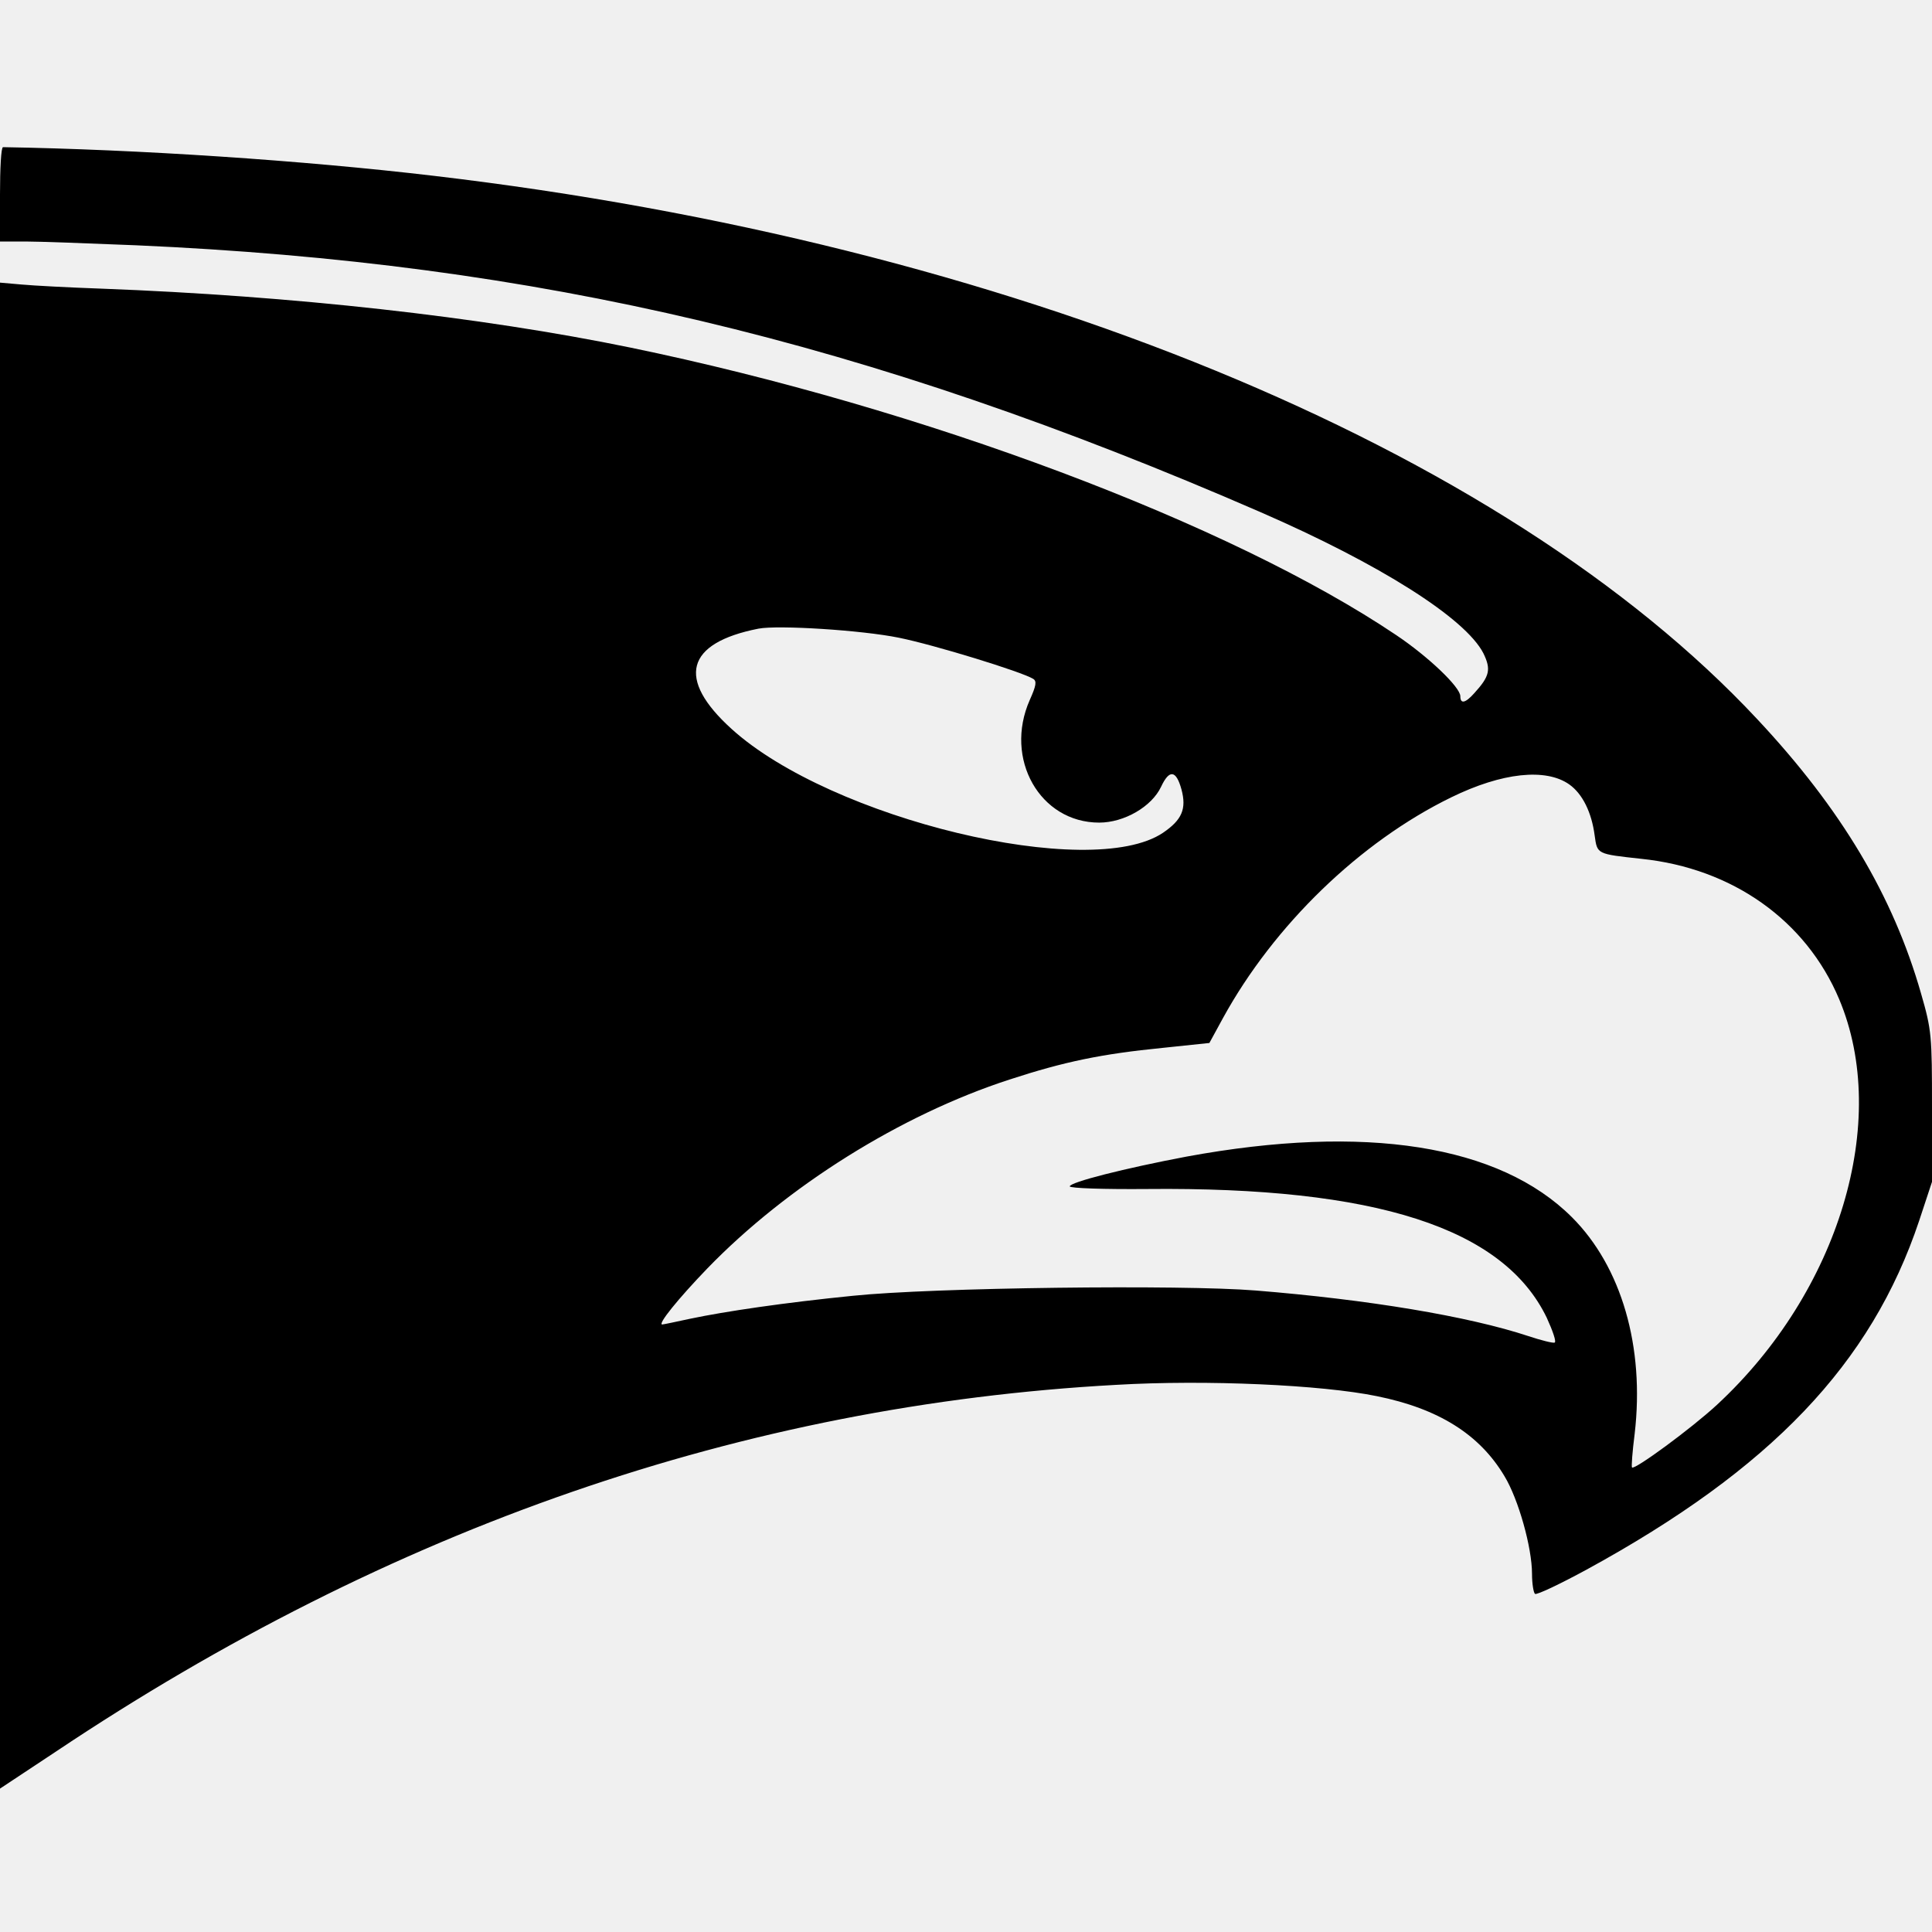
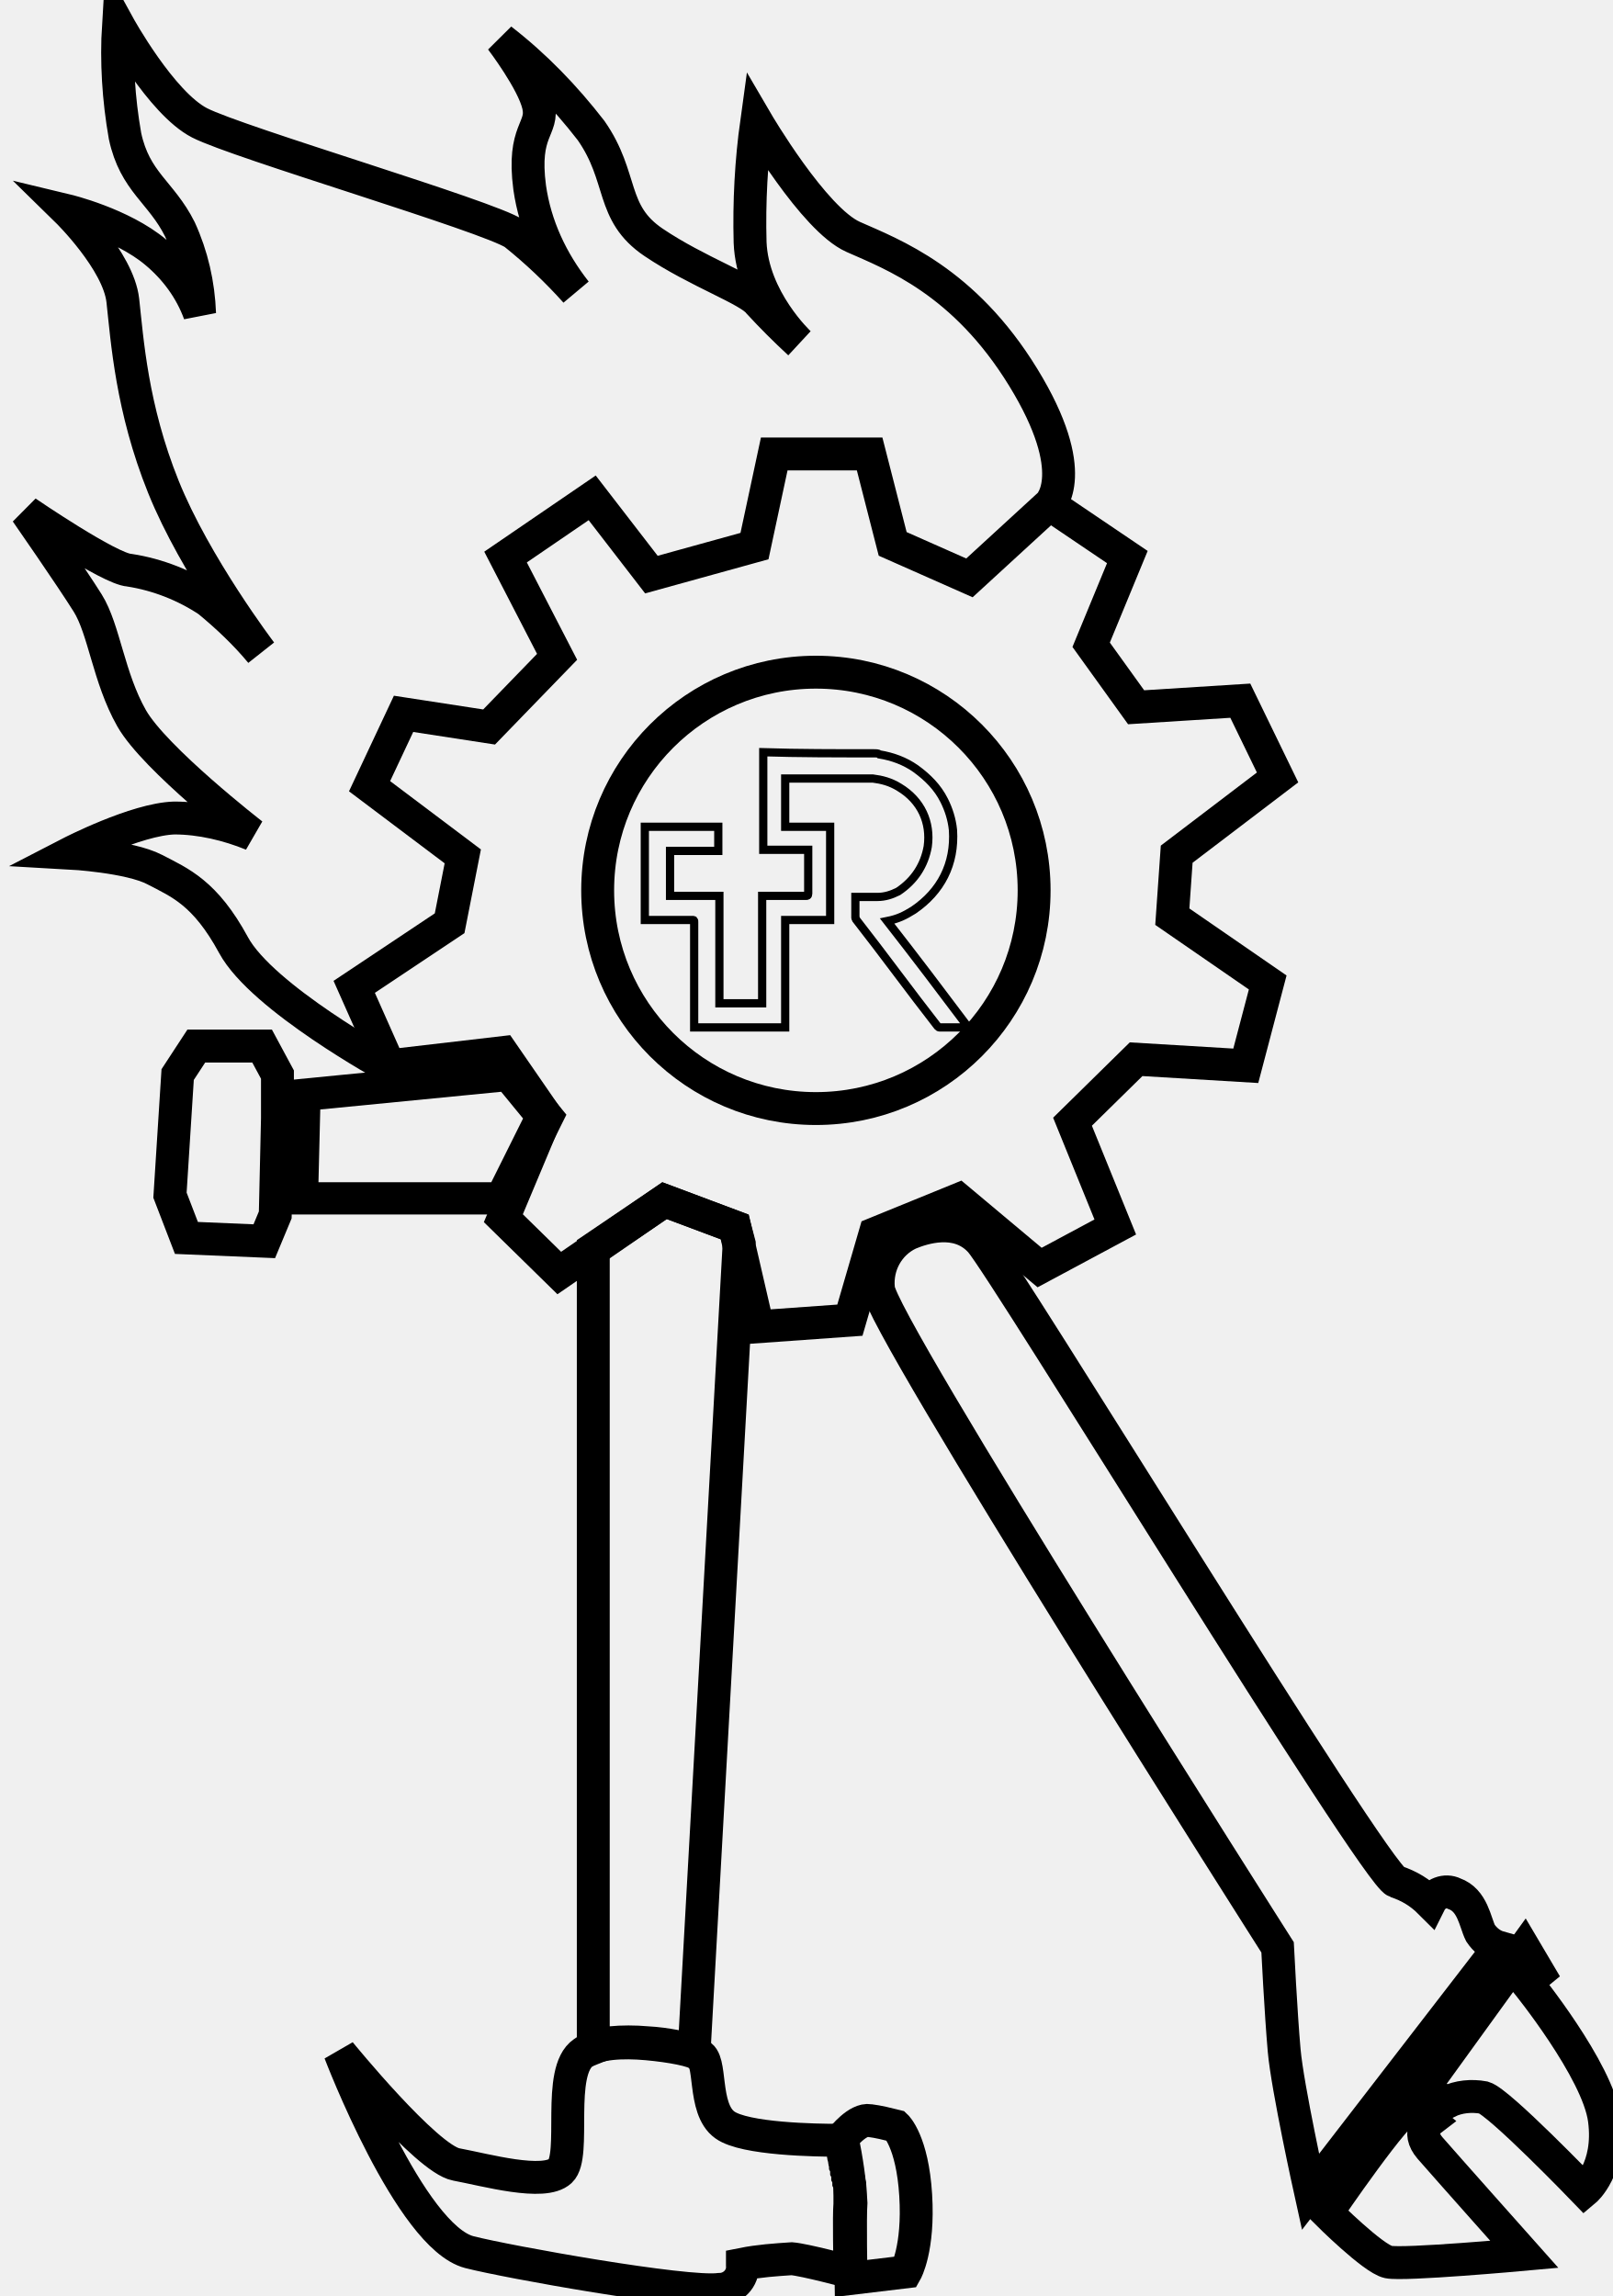
- <svg xmlns="http://www.w3.org/2000/svg" version="1.0" width="512pt" height="512pt" viewBox="0 0 512 512" preserveAspectRatio="xMidYMid meet">
-   <g transform="translate(0,512) scale(0.1,-0.1)" fill="#000000" stroke="none">
-     <path d="M0 4605 l0 -125 68 0 c37 0 168 -5 292 -10 1066 -47 1934 -252 2980 -707 317 -138 543 -281 591 -374 21 -43 17 -61 -24 -106 -24 -27 -37 -29 -37 -8 0 24 -85 105 -170 162 -440 296 -1255 602 -2030 762 -399 82 -896 137 -1400 156 -85 3 -181 8 -213 11 l-57 5 0 -1996 0 -1995 148 98 c888 594 1824 918 2810 972 239 14 545 0 691 -30 163 -33 272 -101 338 -212 37 -61 73 -189 73 -259 0 -26 4 -50 8 -53 5 -3 66 26 136 64 489 267 755 545 882 925 l34 103 0 198 c0 190 -1 204 -29 301 -74 259 -212 490 -434 727 -675 723 -1986 1261 -3507 1440 -347 41 -783 70 -1142 76 -5 0 -8 -56 -8 -125z m2382 -1175 c94 -19 325 -90 356 -109 10 -6 8 -18 -9 -56 -69 -156 27 -325 184 -325 66 0 139 42 164 95 22 47 40 44 54 -7 14 -52 1 -81 -49 -115 -192 -129 -879 36 -1143 275 -147 133 -122 228 71 266 52 10 274 -4 372 -24z m1777 -389 c35 -25 59 -74 67 -135 7 -50 5 -49 124 -62 241 -25 436 -163 524 -372 136 -323 0 -775 -324 -1075 -67 -62 -218 -173 -225 -166 -2 2 1 42 7 89 27 231 -35 443 -166 574 -192 192 -548 248 -1021 161 -164 -31 -310 -68 -310 -79 0 -5 92 -8 205 -7 606 6 944 -103 1059 -341 16 -35 26 -64 21 -66 -4 -2 -36 6 -69 17 -160 53 -426 97 -723 121 -196 16 -857 8 -1068 -14 -180 -18 -337 -41 -432 -61 -37 -8 -70 -15 -73 -15 -13 0 42 68 119 148 211 218 512 407 801 501 147 48 245 68 406 84 l124 13 36 66 c135 246 363 467 605 585 135 66 251 78 313 34z" />
+ <svg xmlns="http://www.w3.org/2000/svg" width="196" height="279.2" version="1.1" viewBox="0 0 196 279.2" xml:space="preserve" id="svg356">
+   <defs id="defs92">
+     <clipPath id="clipPath23">
+       <path d="m0 209.4h147v-209.4h-147z" id="path2" />
+     </clipPath>
+     <clipPath id="clipPath31">
+       <path d="m30.6 111.7h19.2v-13.7h-19.2z" id="path5" />
+     </clipPath>
+     <clipPath id="clipPath51">
+       <path d="m0 209.4h147v-209.4h-147z" id="path8" />
+     </clipPath>
+     <clipPath id="clipPath59">
+       <path d="m15.5 114h9.8v-17.8h-9.8z" id="path11" />
+     </clipPath>
+     <clipPath id="clipPath79">
+       <path d="m0 209.4h147v-209.4h-147z" id="path14" />
+     </clipPath>
+     <clipPath id="clipPath87">
+       <path d="m16.2 111.4h9.1v-4h-9.1z" id="path17" />
+     </clipPath>
+     <clipPath id="clipPath107">
+       <path d="m0 209.4h147v-209.4h-147z" id="path20" />
+     </clipPath>
+     <clipPath id="clipPath115">
+       <path d="m15.5 102.2h9.7v-1.9h-9.7z" id="path23" />
+     </clipPath>
+     <clipPath id="clipPath135">
+       <path d="m0 209.4h147v-209.4h-147z" id="path26" />
+     </clipPath>
+     <clipPath id="clipPath143">
+       <path d="m22.5 113.7h1.6v-17.5h-1.6z" id="path29" />
+     </clipPath>
+     <clipPath id="clipPath163">
+       <path d="m0 209.4h147v-209.4h-147z" id="path32" />
+     </clipPath>
+     <clipPath id="clipPath171">
+       <path d="m25 112.2h5.9v-14h-5.9z" id="path35" />
+     </clipPath>
+     <clipPath id="clipPath191">
+       <path d="m34 108.1h0.5v-6.5h-0.5z" id="path38" />
+     </clipPath>
+     <clipPath id="clipPath211">
+       <path d="m36.3 108.6h0.6v-6.8h-0.6z" id="path41" />
+     </clipPath>
+     <clipPath id="clipPath231">
+       <path d="m39 108.9h0.738v-6.8h-0.738z" id="path44" />
+     </clipPath>
+     <clipPath id="clipPath251">
+       <path d="m44.625 108.5h0.15v-6.3h-0.15z" id="path47" />
+     </clipPath>
+     <clipPath id="clipPath271">
+       <path d="m46.8 108h0.4v-5.9h-0.4z" id="path50" />
+     </clipPath>
+     <clipPath id="clipPath291">
+       <path d="m54.1 99.9h13.3v-77.5h-13.3z" id="path53" />
+     </clipPath>
+     <clipPath id="clipPath311">
+       <path d="m31 23.086h46.5v-22.524h-46.5z" id="path56" />
+     </clipPath>
+     <clipPath id="clipPath331">
+       <path d="m76.8 16.016h6.748v-14.416h-6.748z" id="path59" />
+     </clipPath>
+     <clipPath id="clipPath351">
+       <path d="m2.4 207.1h94.131v-95h-94.131z" id="path62" />
+     </clipPath>
+     <clipPath id="clipPath371">
+       <path d="m32.3 168h84.2v-79.6h-84.2z" id="path65" />
+     </clipPath>
+     <clipPath id="clipPath391">
+       <path d="m54.5 148.1h39.8v-39.8h-39.8z" id="path68" />
+     </clipPath>
+     <clipPath id="clipPath411">
+       <path d="m42 108.7h0.5v-6.8h-0.5z" id="path71" />
+     </clipPath>
+     <clipPath id="clipPath431">
+       <path d="m80.077 97.605h56.623v-88.105h-56.623z" id="path74" />
+     </clipPath>
+     <clipPath id="clipPath451">
+       <path d="m129.6 31.7h16.796v-22.1h-16.796z" id="path77" />
+     </clipPath>
+     <clipPath id="clipPath471">
+       <path d="m121 17.103h18v-14.059h-18z" id="path80" />
+     </clipPath>
+     <clipPath id="clipPath491">
+       <path d="m120.2 34.6h11.9v-13h-11.9z" id="path83" />
+     </clipPath>
+     <clipPath id="clipPath511">
+       <path d="m85.1 91.8h36.906v-57.015h-36.906z" id="path86" />
+     </clipPath>
+     <clipPath id="clipPath531">
+       <path d="m87 89.3h32.705v-51.959h-32.705z" id="path89" />
+     </clipPath>
+   </defs>
+   <g transform="matrix(1.3333 0 0 -1.3333 0 279.2)" id="g354" style="stroke:#000000;stroke-opacity:1">
+     <g stroke-width="3" id="g106" style="stroke:#000000;stroke-opacity:1">
+       <g clip-path="url(#clipPath23)" stroke-width="3" id="g104" style="stroke:#000000;stroke-opacity:1">
+         <g stroke-width="3" id="g102" style="stroke:#000000;stroke-opacity:1">
+           <g stroke-width="3" id="g100" style="stroke:#000000;stroke-opacity:1">
+             <g clip-path="url(#clipPath31)" opacity="0" stroke-width="3" id="g98" style="stroke:#000000;stroke-opacity:1">
+               <g transform="translate(30.6 101)" stroke-width="3" id="g96" style="stroke:#000000;stroke-opacity:1">
+                 <path d="m0 0 3.4-3 1.2 2.4 1.5-2.4 1.6 2.301 1.1-2.301 1.5 2.7 1.7-2 1.3 2 1.2-1.599 1.5 0.899 3.2 7.601-2.7 3.899-1.7-1.2-1.4 1.4-1.2-1.599-1.2 1.599-1.2-1.4-1.4 1.301-1.7-1.701-1 1.701-2.3-1.901-0.9 1.901-2.4-2z" id="path94" style="stroke:#000000;stroke-opacity:1" />
+               </g>
+             </g>
+           </g>
+         </g>
+       </g>
+     </g>
+     <g transform="matrix(1.1612 0 0 .98132 27.378 101.09)" stroke-width="3" id="g110" style="stroke:#000000;stroke-opacity:1">
+       <path d="M -0.1,-1 16,-1 19.2,6.601 16.5,10.5 0.1,8.601 Z" fill="none" stroke="#ffffff" stroke-width="3" id="path108" style="stroke:#000000;stroke-opacity:1" />
+     </g>
+     <g stroke-width="3" id="g168" style="stroke:#000000;stroke-opacity:1">
+       <g id="g124" style="stroke:#000000;stroke-opacity:1">
+         <g clip-path="url(#clipPath51)" stroke-width="3" id="g122" style="stroke:#000000;stroke-opacity:1">
+           <g stroke-width="3" id="g120" style="stroke:#000000;stroke-opacity:1">
+             <g stroke-width="3" id="g118" style="stroke:#000000;stroke-opacity:1">
+               <g clip-path="url(#clipPath59)" opacity="0" stroke-width="3" id="g116" style="stroke:#000000;stroke-opacity:1">
+                 <g transform="translate(17.9 114)" stroke-width="3" id="g114" style="stroke:#000000;stroke-opacity:1">
+                   <path d="m0 0-1.7-2.6-0.7-11 1.5-3.9 7.1-0.3 1 2.4 0.2 8.8v4l-1.4 2.6z" id="path112" style="stroke:#000000;stroke-opacity:1" />
+                 </g>
+               </g>
+             </g>
+           </g>
+         </g>
+       </g>
+       <g transform="translate(17.9 114)" id="g128" style="stroke:#000000;stroke-opacity:1">
+         <path d="m0 0-1.7-2.6-0.7-11 1.5-3.9 7.1-0.3 1 2.4 0.2 8.8v4l-1.4 2.6z" fill="none" stroke="#ffffff" stroke-width="3" id="path126" style="stroke:#000000;stroke-opacity:1" />
+       </g>
+       <g id="g166" style="stroke:#000000;stroke-opacity:1">
+         <g clip-path="url(#clipPath79)" id="g140" style="stroke:#000000;stroke-opacity:1">
+           <g stroke-width="3" id="g138" style="stroke:#000000;stroke-opacity:1">
+             <g stroke-width="3" id="g136" style="stroke:#000000;stroke-opacity:1">
+               <g clip-path="url(#clipPath87)" opacity="0" stroke-width="3" id="g134" style="stroke:#000000;stroke-opacity:1">
+                 <g transform="translate(25.3 107.4)" stroke-width="3" id="g132" style="stroke:#000000;stroke-opacity:1">
+                   <path d="m0 0-2.5 3.7-6.6 0.3" id="path130" style="stroke:#000000;stroke-opacity:1" />
+                 </g>
+               </g>
+             </g>
+           </g>
+         </g>
+         <g clip-path="url(#clipPath107)" id="g152" style="stroke:#000000;stroke-opacity:1">
+           <g stroke-width="3" id="g150" style="stroke:#000000;stroke-opacity:1">
+             <g stroke-width="3" id="g148" style="stroke:#000000;stroke-opacity:1">
+               <g clip-path="url(#clipPath115)" opacity="0" stroke-width="3" id="g146" style="stroke:#000000;stroke-opacity:1">
+                 <g transform="translate(25.2 102.2)" stroke-width="3" id="g144" style="stroke:#000000;stroke-opacity:1">
+                   <path d="m0 0-2.7-1.899-7 0.099" id="path142" style="stroke:#000000;stroke-opacity:1" />
+                 </g>
+               </g>
+             </g>
+           </g>
+         </g>
+         <g clip-path="url(#clipPath135)" id="g164" style="stroke:#000000;stroke-opacity:1">
+           <g stroke-width="3" id="g162" style="stroke:#000000;stroke-opacity:1">
+             <g stroke-width="3" id="g160" style="stroke:#000000;stroke-opacity:1">
+               <g clip-path="url(#clipPath143)" opacity="0" stroke-width="3" id="g158" style="stroke:#000000;stroke-opacity:1">
+                 <g transform="translate(23.6 113.7)" stroke-width="3" id="g156" style="stroke:#000000;stroke-opacity:1">
+                   <path d="m0 0-0.8-2.6-0.3-10.799 1.6-4.101" id="path154" style="stroke:#000000;stroke-opacity:1" />
+                 </g>
+               </g>
+             </g>
+           </g>
+         </g>
+       </g>
+     </g>
+     <g stroke-width="3" id="g242" style="stroke:#000000;stroke-opacity:1">
+       <g stroke-width="3" id="g212" style="stroke:#000000;stroke-opacity:1">
+         <g clip-path="url(#clipPath171)" opacity="0" id="g174" style="stroke:#000000;stroke-opacity:1">
+           <g transform="translate(25.2,111.2)" stroke-width="3" id="g172" style="stroke:#000000;stroke-opacity:1">
+             <path d="M 0,0 C 1.1,0.6 2.3,1 3.5,1 4.5,0.9 5.3,0.3 5.7,-0.6 L 5.3,-11.2 c -0.9,-1 -2.1,-1.699 -3.5,-1.8 -0.7,0.101 -1.4,0.2 -2,0.4 z" id="path170" style="stroke:#000000;stroke-opacity:1" />
+           </g>
+         </g>
+         <g clip-path="url(#clipPath191)" opacity="0" id="g180" style="stroke:#000000;stroke-opacity:1">
+           <g transform="translate(34,108.1)" stroke-width="3" id="g178" style="stroke:#000000;stroke-opacity:1">
+             <path d="M 0,0 C 0.3,-1.2 0.5,-2.5 0.5,-3.8 0.5,-4.7 0.4,-5.7 0,-6.5" id="path176" style="stroke:#000000;stroke-opacity:1" />
+           </g>
+         </g>
+         <g clip-path="url(#clipPath211)" opacity="0" id="g186" style="stroke:#000000;stroke-opacity:1">
+           <g transform="translate(36.3,108.6)" stroke-width="3" id="g184" style="stroke:#000000;stroke-opacity:1">
+             <path d="m 0,0 c 0.3,-1.3 0.5,-2.5 0.6,-3.8 0,-0.9 -0.3,-3 -0.3,-3" id="path182" style="stroke:#000000;stroke-opacity:1" />
+           </g>
+         </g>
+         <g clip-path="url(#clipPath231)" opacity="0" id="g192" style="stroke:#000000;stroke-opacity:1">
+           <g transform="translate(39,108.9)" stroke-width="3" id="g190" style="stroke:#000000;stroke-opacity:1">
+             <path d="m 0,0 c 0.3,-1.3 0.5,-2.5 0.7,-3.8 0.1,-1 0,-2 -0.3,-3" id="path188" style="stroke:#000000;stroke-opacity:1" />
+           </g>
+         </g>
+         <g clip-path="url(#clipPath251)" opacity="0" id="g198" style="stroke:#000000;stroke-opacity:1">
+           <g transform="translate(44.7,108.5)" stroke-width="3" id="g196" style="stroke:#000000;stroke-opacity:1">
+             <path d="M 0,0 C -0.1,-1 -0.1,-2.1 0,-3.1 0.1,-4.2 0.1,-5.3 0,-6.3" id="path194" style="stroke:#000000;stroke-opacity:1" />
+           </g>
+         </g>
+         <g clip-path="url(#clipPath271)" opacity="0" id="g204" style="stroke:#000000;stroke-opacity:1">
+           <g transform="translate(46.8,108)" stroke-width="3" id="g202" style="stroke:#000000;stroke-opacity:1">
+             <path d="m 0,0 c 0,0 0.3,-2.5 0.4,-3.7 0,-0.8 0,-1.5 -0.2,-2.2" id="path200" style="stroke:#000000;stroke-opacity:1" />
+           </g>
+         </g>
+         <g clip-path="url(#clipPath291)" opacity="0" id="g210" style="stroke:#000000;stroke-opacity:1">
+           <g transform="translate(60.6,99.9)" stroke-width="3" id="g208" style="stroke:#000000;stroke-opacity:1">
+             <path d="m 0,0 -6.5,-4.4 v -72.9 c 0.5,0.2 1,0.4 1.6,0.5 1,0.1 2.2,0.1 3.3,0 1.9,-0.1 3.4,-0.5 4.3,-0.7 l 4.1,73.6 -0.4,1.5 z" id="path206" style="stroke:#000000;stroke-opacity:1" />
+           </g>
+         </g>
+       </g>
+       <g transform="translate(60.6,99.9)" id="g216" style="stroke:#000000;stroke-opacity:1">
+         <path d="m 0,0 -6.5,-4.4 v -72.9 c 0.5,0.2 1,0.4 1.6,0.5 1,0.1 2.2,0.1 3.3,0 1.9,-0.1 3.4,-0.5 4.3,-0.7 l 4.1,73.6 -0.4,1.5 z" fill="none" stroke="#ffffff" stroke-width="3" id="path214" style="stroke:#000000;stroke-opacity:1" />
+       </g>
+       <g stroke-width="3" id="g224" style="stroke:#000000;stroke-opacity:1">
+         <g clip-path="url(#clipPath311)" opacity="0" stroke-width="3" id="g222" style="stroke:#000000;stroke-opacity:1">
+           <g transform="translate(59,23)" stroke-width="3" id="g220" style="stroke:#000000;stroke-opacity:1">
+             <path d="m 0,0 c -2.2,0.2 -4.6,0.101 -5.8,-0.8 -2.5,-1.7 -0.6,-9.399 -2.1,-10.8 -1.5,-1.4 -6.8,0.1 -9.5,0.6 -2.7,0.5 -10.6,10.2 -10.6,10.2 0,0 6.4,-16.8 11.8,-18.2 3.5,-0.899 19.7,-3.8 22.8,-3.399 1.2,0 2.2,1 2.1,2.2 v 0.099 c 1.5,0.3 3,0.401 4.5,0.5 1.2,-0.099 5.3,-1.2 5.3,-1.2 0,0.901 -0.1,5 0,6.2 v 1.5 c 0,0.201 0,0.3 -0.1,0.5 0,0.201 0,0.3 -0.1,0.5 0,0.201 0,0.3 -0.1,0.5 0,0.201 0,0.3 -0.1,0.5 0,0.201 -0.1,0.3 -0.1,0.5 0,0.201 -0.1,0.3 -0.1,0.5 0,0.201 -0.1,0.3 -0.1,0.5 0,0.201 -0.1,0.3 -0.1,0.5 0,0.1 0,0.201 -0.1,0.3 -2.2,0 -8.7,0.101 -10.5,1.401 C 5,-5.899 6,-1.3 4.7,-1 4.3,-0.6 2.2,-0.199 0,0" id="path218" style="stroke:#000000;stroke-opacity:1" />
+           </g>
+         </g>
+       </g>
+       <g transform="translate(59,23)" id="g228" style="stroke:#000000;stroke-opacity:1">
+         <path d="m 0,0 c -2.2,0.2 -4.6,0.101 -5.8,-0.8 -2.5,-1.7 -0.6,-9.399 -2.1,-10.8 -1.5,-1.4 -6.8,0.1 -9.5,0.6 -2.7,0.5 -10.6,10.2 -10.6,10.2 0,0 6.4,-16.8 11.8,-18.2 3.5,-0.899 19.7,-3.8 22.8,-3.399 1.2,0 2.2,1 2.1,2.2 v 0.099 c 1.5,0.3 3,0.401 4.5,0.5 1.2,-0.099 5.3,-1.2 5.3,-1.2 0,0.901 -0.1,5 0,6.2 v 1.5 c 0,0.201 0,0.3 -0.1,0.5 0,0.201 0,0.3 -0.1,0.5 0,0.201 0,0.3 -0.1,0.5 0,0.201 0,0.3 -0.1,0.5 0,0.201 -0.1,0.3 -0.1,0.5 0,0.201 -0.1,0.3 -0.1,0.5 0,0.201 -0.1,0.3 -0.1,0.5 0,0.201 -0.1,0.3 -0.1,0.5 0,0.1 0,0.201 -0.1,0.3 -2.2,0 -8.7,0.101 -10.5,1.401 C 5,-5.899 6,-1.3 4.7,-1 4.3,-0.6 2.2,-0.199 0,0 Z" fill="none" stroke="#ffffff" stroke-width="3" id="path226" style="stroke:#000000;stroke-opacity:1" />
+       </g>
+       <g stroke-width="3" id="g236" style="stroke:#000000;stroke-opacity:1">
+         <g clip-path="url(#clipPath331)" opacity="0" stroke-width="3" id="g234" style="stroke:#000000;stroke-opacity:1">
+           <g transform="translate(81.7,15.5)" stroke-width="3" id="g232" style="stroke:#000000;stroke-opacity:1">
+             <path d="m 0,0 c 0,0 1.5,-1.399 1.8,-6.3 0.3,-4.899 -0.901,-7 -0.901,-7 l -5,-0.599 c 0,0 -0.099,5.599 0,6.899 -0.099,2 -0.399,3.9 -0.799,5.9 0,0 1.4,1.8 2.5,1.6 C -1.601,0.4 -0.8,0.2 0,0" id="path230" style="stroke:#000000;stroke-opacity:1" />
+           </g>
+         </g>
+       </g>
+       <g transform="translate(81.7,15.5)" id="g240" style="stroke:#000000;stroke-opacity:1">
+         <path d="m 0,0 c 0,0 1.5,-1.399 1.8,-6.3 0.3,-4.899 -0.901,-7 -0.901,-7 l -5,-0.599 c 0,0 -0.099,5.599 0,6.899 -0.099,2 -0.399,3.9 -0.799,5.9 0,0 1.4,1.8 2.5,1.6 C -1.601,0.4 -0.8,0.2 0,0 Z" fill="none" stroke="#ffffff" stroke-width="3" id="path238" style="stroke:#000000;stroke-opacity:1" />
+       </g>
+     </g>
+     <g transform="translate(-0.55096,15.71)" stroke-width="0.75" id="g252" style="stroke:#000000;stroke-opacity:1">
+       <g stroke-width="0.75" id="g250" style="stroke:#000000;stroke-opacity:1">
+         <g clip-path="url(#clipPath351)" opacity="0" stroke-width="0.75" id="g248" style="stroke:#000000;stroke-opacity:1">
+           <g transform="translate(35.4,112.1)" stroke-width="0.75" id="g246" style="stroke:#000000;stroke-opacity:1">
+             <path d="m 0,0 c 0,0 -11.5,6.3 -14.1,11.1 -2.6,4.8 -4.9,5.7 -7.2,6.9 -2.3,1.2 -7.7,1.5 -7.7,1.5 0,0 6,3.1 9.5,3.2 2.4,0 4.9,-0.6 7.1,-1.5 0,0 -8.9,6.9 -11,10.6 -2.1,3.7 -2.5,8.1 -4,10.5 -1.5,2.4 -5.6,8.3 -5.6,8.3 0,0 7.6,-5.2 9.4,-5.3 2.6,-0.4 5.1,-1.4 7.2,-2.8 1.7,-1.4 3.4,-3 4.8,-4.7 0,0 -6,7.9 -8.9,15.1 -2.9,7.2 -3.3,13.4 -3.7,17 -0.4,3.6 -5.1,8.2 -5.1,8.2 0,0 5,-1.2 8.1,-3.8 1.8,-1.5 3.2,-3.4 4,-5.6 -0.1,2.7 -0.7,5.3 -1.8,7.7 -1.7,3.4 -4.1,4.3 -5,8.5 -0.6,3.4 -0.8,6.8 -0.6,10.1 0,0 3.9,-7.1 7.4,-8.9 3.5,-1.8 26.3,-8.5 28.7,-10.1 2,-1.6 3.9,-3.4 5.6,-5.3 -2.2,2.8 -3.7,6 -4.2,9.5 -0.7,5.3 1.3,5.3 0.8,7.5 -0.5,2.2 -3.4,6 -3.4,6 3.1,-2.4 5.8,-5.2 8.2,-8.3 3,-4.3 1.7,-7.5 5.7,-10.2 4,-2.7 8.7,-4.3 9.6,-5.5 1.2,-1.3 2.4,-2.5 3.7,-3.7 0,0 -4.3,4 -4.5,9.2 -0.1,3.7 0.1,7.4 0.6,11 0,0 5.2,-8.9 8.8,-10.5 3.6,-1.6 10.1,-4 15.5,-12.8 5.4,-8.8 2.4,-11.6 2.4,-11.6" id="path244" style="stroke:#000000;stroke-opacity:1" />
+           </g>
+         </g>
+       </g>
+     </g>
+     <g stroke-width="3" id="g344" style="stroke:#000000;stroke-opacity:1">
+       <g transform="translate(35.4,112.1)" id="g256" style="stroke:#000000;stroke-opacity:1">
+         <path d="m 0,0 c 0,0 -11.5,6.3 -14.1,11.1 -2.6,4.8 -4.9,5.7 -7.2,6.9 -2.3,1.2 -7.7,1.5 -7.7,1.5 0,0 6,3.1 9.5,3.2 2.4,0 4.9,-0.6 7.1,-1.5 0,0 -8.9,6.9 -11,10.6 -2.1,3.7 -2.5,8.1 -4,10.5 -1.5,2.4 -5.6,8.3 -5.6,8.3 0,0 7.6,-5.2 9.4,-5.3 2.6,-0.4 5.1,-1.4 7.2,-2.8 1.7,-1.4 3.4,-3 4.8,-4.7 0,0 -6,7.9 -8.9,15.1 -2.9,7.2 -3.3,13.4 -3.7,17 -0.4,3.6 -5.1,8.2 -5.1,8.2 0,0 5,-1.2 8.1,-3.8 1.8,-1.5 3.2,-3.4 4,-5.6 -0.1,2.7 -0.7,5.3 -1.8,7.7 -1.7,3.4 -4.1,4.3 -5,8.5 -0.6,3.4 -0.8,6.8 -0.6,10.1 0,0 3.9,-7.1 7.4,-8.9 3.5,-1.8 26.3,-8.5 28.7,-10.1 2,-1.6 3.9,-3.4 5.6,-5.3 -2.2,2.8 -3.7,6 -4.2,9.5 -0.7,5.3 1.3,5.3 0.8,7.5 -0.5,2.2 -3.4,6 -3.4,6 3.1,-2.4 5.8,-5.2 8.2,-8.3 3,-4.3 1.7,-7.5 5.7,-10.2 4,-2.7 8.7,-4.3 9.6,-5.5 1.2,-1.3 2.4,-2.5 3.7,-3.7 0,0 -4.3,4 -4.5,9.2 -0.1,3.7 0.1,7.4 0.6,11 0,0 5.2,-8.9 8.8,-10.5 3.6,-1.6 10.1,-4 15.5,-12.8 5.4,-8.8 2.4,-11.6 2.4,-11.6" fill="none" stroke="#ffffff" stroke-width="3" id="path254" style="stroke:#000000;stroke-opacity:1" />
+       </g>
+       <g stroke-width="3" id="g264" style="stroke:#000000;stroke-opacity:1">
+         <g clip-path="url(#clipPath371)" opacity="0" stroke-width="3" id="g262" style="stroke:#000000;stroke-opacity:1">
+           <g transform="translate(32.3,119.4)" stroke-width="3" id="g260" style="stroke:#000000;stroke-opacity:1">
+             <path d="m 0,0 8.7,5.8 1.2,6.1 -8.5,6.4 3.1,6.6 7.8,-1.2 6.2,6.4 -4.7,9.1 7.9,5.4 5.4,-7 9.4,2.6 1.8,8.4 H 47 l 2.101,-8.2 7,-3.1 7.299,6.7 7.1,-4.8 -3.3,-8 4.1,-5.7 9.5,0.6 3.4,-7 -9.2,-7 -0.399,-5.7 8.699,-6 -2,-7.6 -10,0.6 -5.8,-5.7 3.9,-9.6 -6.9,-3.7 -7.399,6.2 -7.601,-3.1 -2.3,-7.9 -8.4,-0.6 -2.1,9.1 -6.4,2.4 -9.6,-6.6 -5.1,5 3.9,9.3 -4,5.8 -10.3,-1.2 z" id="path258" style="stroke:#000000;stroke-opacity:1" />
+           </g>
+         </g>
+       </g>
+       <g transform="translate(32.3,119.4)" id="g268" style="stroke:#000000;stroke-opacity:1">
+         <path d="m 0,0 8.7,5.8 1.2,6.1 -8.5,6.4 3.1,6.6 7.8,-1.2 6.2,6.4 -4.7,9.1 7.9,5.4 5.4,-7 9.4,2.6 1.8,8.4 H 47 l 2.101,-8.2 7,-3.1 7.299,6.7 7.1,-4.8 -3.3,-8 4.1,-5.7 9.5,0.6 3.4,-7 -9.2,-7 -0.399,-5.7 8.699,-6 -2,-7.6 -10,0.6 -5.8,-5.7 3.9,-9.6 -6.9,-3.7 -7.399,6.2 -7.601,-3.1 -2.3,-7.9 -8.4,-0.6 -2.1,9.1 -6.4,2.4 -9.6,-6.6 -5.1,5 3.9,9.3 -4,5.8 -10.3,-1.2 z" fill="none" stroke="#ffffff" stroke-width="3" id="path266" style="stroke:#000000;stroke-opacity:1" />
+       </g>
+       <g stroke-width="3" id="g276" style="stroke:#000000;stroke-opacity:1">
+         <g clip-path="url(#clipPath391)" opacity="0" stroke-width="3" id="g274" style="stroke:#000000;stroke-opacity:1">
+           <g transform="translate(74.4,148.1)" stroke-width="3" id="g272" style="stroke:#000000;stroke-opacity:1">
+             <path d="m 0,0 c 10.99,0 19.899,-8.91 19.899,-19.9 0,-10.991 -8.909,-19.9 -19.899,-19.9 -10.991,0 -19.9,8.909 -19.9,19.9 C -19.9,-8.91 -10.991,0 0,0" id="path270" style="stroke:#000000;stroke-opacity:1" />
+           </g>
+         </g>
+       </g>
+       <g transform="translate(74.4,148.1)" id="g280" style="stroke:#000000;stroke-opacity:1">
+         <path d="m 0,0 c 10.99,0 19.899,-8.91 19.899,-19.9 0,-10.991 -8.909,-19.9 -19.899,-19.9 -10.991,0 -19.9,8.909 -19.9,19.9 C -19.9,-8.91 -10.991,0 0,0 Z" fill="none" stroke="#ffffff" stroke-width="3" id="path278" style="stroke:#000000;stroke-opacity:1" />
+       </g>
+       <g stroke-width="3" id="g294" style="stroke:#000000;stroke-opacity:1">
+         <g clip-path="url(#clipPath411)" opacity="0" id="g286" style="stroke:#000000;stroke-opacity:1">
+           <g transform="translate(42,108.7)" stroke-width="3" id="g284" style="stroke:#000000;stroke-opacity:1">
+             <path d="M 0,0 C 0.3,-1.2 0.5,-2.4 0.5,-3.6 0.4,-4.7 0.3,-5.7 0,-6.8" id="path282" style="stroke:#000000;stroke-opacity:1" />
+           </g>
+         </g>
+         <g clip-path="url(#clipPath431)" opacity="0" id="g292" style="stroke:#000000;stroke-opacity:1">
+           <g transform="translate(116.5,31.8)" stroke-width="3" id="g290" style="stroke:#000000;stroke-opacity:1">
+             <path d="m 0,0 c 0,0 -36.4,57.199 -36.4,60.1 -0.2,2.099 0.9,4.099 2.8,5 1.2,0.5 4.4,1.599 6.5,-0.701 C -25,62.1 8.9,6.6 10.8,6 12,5.6 13,5 13.9,4.1 14.3,4.899 15.3,5.3 16.1,4.899 17.8,4.3 18,2.3 18.5,1.3 18.9,0.699 19.5,0.199 20.2,0 L 3,-22.301 c 0,0 -2.1,9.5 -2.4,12.901 C 0.3,-6 0,0 0,0" id="path288" style="stroke:#000000;stroke-opacity:1" />
+           </g>
+         </g>
+       </g>
+       <g transform="translate(116.5,31.8)" id="g298" style="stroke:#000000;stroke-opacity:1">
+         <path d="m 0,0 c 0,0 -36.4,57.199 -36.4,60.1 -0.2,2.099 0.9,4.099 2.8,5 1.2,0.5 4.4,1.599 6.5,-0.701 C -25,62.1 8.9,6.6 10.8,6 12,5.6 13,5 13.9,4.1 14.3,4.899 15.3,5.3 16.1,4.899 17.8,4.3 18,2.3 18.5,1.3 18.9,0.699 19.5,0.199 20.2,0 L 3,-22.301 c 0,0 -2.1,9.5 -2.4,12.901 C 0.3,-6 0,0 0,0 Z" fill="none" stroke="#ffffff" stroke-width="3" id="path296" style="stroke:#000000;stroke-opacity:1" />
+       </g>
+       <g stroke-width="3" id="g306" style="stroke:#000000;stroke-opacity:1">
+         <g clip-path="url(#clipPath451)" opacity="0" stroke-width="3" id="g304" style="stroke:#000000;stroke-opacity:1">
+           <g transform="translate(129.6,18.7)" stroke-width="3" id="g302" style="stroke:#000000;stroke-opacity:1">
+             <path d="M 0,0 9.4,13 10.7,10.8 9.601,9.9 c 0,0 6.5,-8 7.099,-12.5 0.601,-4.5 -1.8,-6.5 -1.8,-6.5 0,0 -7.799,8.1 -9.2,8.5 C 4.601,-0.399 3.4,-0.5 2.4,-1 Z" id="path300" style="stroke:#000000;stroke-opacity:1" />
+           </g>
+         </g>
+       </g>
+       <g transform="translate(129.6,18.7)" id="g310" style="stroke:#000000;stroke-opacity:1">
+         <path d="M 0,0 9.4,13 10.7,10.8 9.601,9.9 c 0,0 6.5,-8 7.099,-12.5 0.601,-4.5 -1.8,-6.5 -1.8,-6.5 0,0 -7.799,8.1 -9.2,8.5 C 4.601,-0.399 3.4,-0.5 2.4,-1 Z" fill="none" stroke="#ffffff" stroke-width="3" id="path308" style="stroke:#000000;stroke-opacity:1" />
+       </g>
+       <g stroke-width="3" id="g318" style="stroke:#000000;stroke-opacity:1">
+         <g clip-path="url(#clipPath471)" opacity="0" stroke-width="3" id="g316" style="stroke:#000000;stroke-opacity:1">
+           <g transform="translate(121,7.6002)" stroke-width="3" id="g314" style="stroke:#000000;stroke-opacity:1">
+             <path d="M 0,0 C 0,0 6.6,9.7 7.5,9.5 8.2,9.2 8.8,8.899 9.4,8.399 c 0,0 -1.3,-1 0,-2.5 C 10.7,4.399 18,-3.8 18,-3.8 18,-3.8 7,-4.8 5.6,-4.5 4.2,-4.2 0,0 0,0" id="path312" style="stroke:#000000;stroke-opacity:1" />
+           </g>
+         </g>
+       </g>
+       <g transform="translate(121,7.6002)" id="g322" style="stroke:#000000;stroke-opacity:1">
+         <path d="M 0,0 C 0,0 6.6,9.7 7.5,9.5 8.2,9.2 8.8,8.899 9.4,8.399 c 0,0 -1.3,-1 0,-2.5 C 10.7,4.399 18,-3.8 18,-3.8 18,-3.8 7,-4.8 5.6,-4.5 4.2,-4.2 0,0 0,0 Z" fill="none" stroke="#ffffff" stroke-width="3" id="path320" style="stroke:#000000;stroke-opacity:1" />
+       </g>
+       <g stroke-width="3" id="g342" style="stroke:#000000;stroke-opacity:1">
+         <g clip-path="url(#clipPath491)" opacity="0" id="g328" style="stroke:#000000;stroke-opacity:1">
+           <g transform="translate(127.4,33.7)" stroke-width="3" id="g326" style="stroke:#000000;stroke-opacity:1">
+             <path d="m 0,0 -0.9,-1.1 3.9,-3.299 0.8,1 0.899,-1 -6.199,-7.701 -1,0.9 0.8,1.4 -3.8,3.6 -0.7,-0.8 -1,1.2 6,6.7 z" id="path324" style="stroke:#000000;stroke-opacity:1" />
+           </g>
+         </g>
+         <g clip-path="url(#clipPath511)" opacity="0" id="g334" style="stroke:#000000;stroke-opacity:1">
+           <g transform="translate(90.5,91.8)" stroke-width="3" id="g332" style="stroke:#000000;stroke-opacity:1">
+             <path d="m 0,0 c 0,0 31.1,-51.2 31.4,-53 0.3,-1.801 0,-3.101 -1.4,-3.7 -1.4,-0.601 -2.8,-0.5 -4.5,1.7 -1.7,2.199 -30.9,51 -30.9,51 0,0 2.7,0.6 3.2,1.199 z" id="path330" style="stroke:#000000;stroke-opacity:1" />
+           </g>
+         </g>
+         <g clip-path="url(#clipPath531)" opacity="0" id="g340" style="stroke:#000000;stroke-opacity:1">
+           <g transform="translate(90.7,89.3)" stroke-width="3" id="g338" style="stroke:#000000;stroke-opacity:1">
+             <path d="m 0,0 c 0,0 28.399,-48.601 28.7,-49.301 0.3,-0.699 0.5,-1.8 0,-2.399 -0.5,-0.601 -2.2,-0.101 -2.801,0.899 C 25.3,-49.801 -3.7,-2.5 -3.7,-2.5 -3,-2.301 -2.3,-2 -1.7,-1.601 -1.101,-1.101 0,0 0,0" id="path336" style="stroke:#000000;stroke-opacity:1" />
+           </g>
+         </g>
+       </g>
+     </g>
+     <g transform="translate(79.7,140.7)" stroke-width="0.75" id="g348" style="stroke:#000000;stroke-opacity:1;fill:none">
+       <path d="M 0,0 C 0.2,0 0.399,0 0.5,-0.1 1.7,-0.3 2.8,-0.7 3.8,-1.4 4.899,-2.2 5.8,-3.1 6.399,-4.3 6.8,-5.1 7.1,-6 7.2,-7 c 0.199,-3.1 -1.1,-5.6 -3.6,-7.3 -0.8,-0.5 -1.4,-0.8 -2.4,-1 2.5,-3.2 5,-6.5 7.4,-9.7 H 6 c -0.101,0 -0.101,0 -0.2,0.1 -2.5,3.2 -4.901,6.5 -7.401,9.7 0,0.1 -0.099,0.1 -0.099,0.2 v 1.9 h 2 c 0.7,0 1.3,0.2 1.9,0.5 1.5,1 2.4,2.4 2.699,4.1 C 5.2,-6.3 4.3,-4.3 2.3,-3.1 1.5,-2.6 0.7,-2.4 -0.101,-2.3 H -8.1 V -6.7 H -4 v -8.5 H -8.1 V -25 h -8.3 v 9.6 c 0,0.2 0,0.2 -0.2,0.2 h -4.3 v 8.5 h 6.7 v -2.2 h -4.4 V -13 h 4.5 v -9.8 h 3.9 v 9.8 h 4 c 0.1,0 0.2,0 0.2,0.2 v 4 h -4.1 V 0.1 C -6.9,0 -3.5,0 0,0" fill="#ffffff" fill-rule="evenodd" id="path346" style="stroke:#000000;stroke-opacity:1;fill:none" />
+     </g>
  </g>
</svg>
